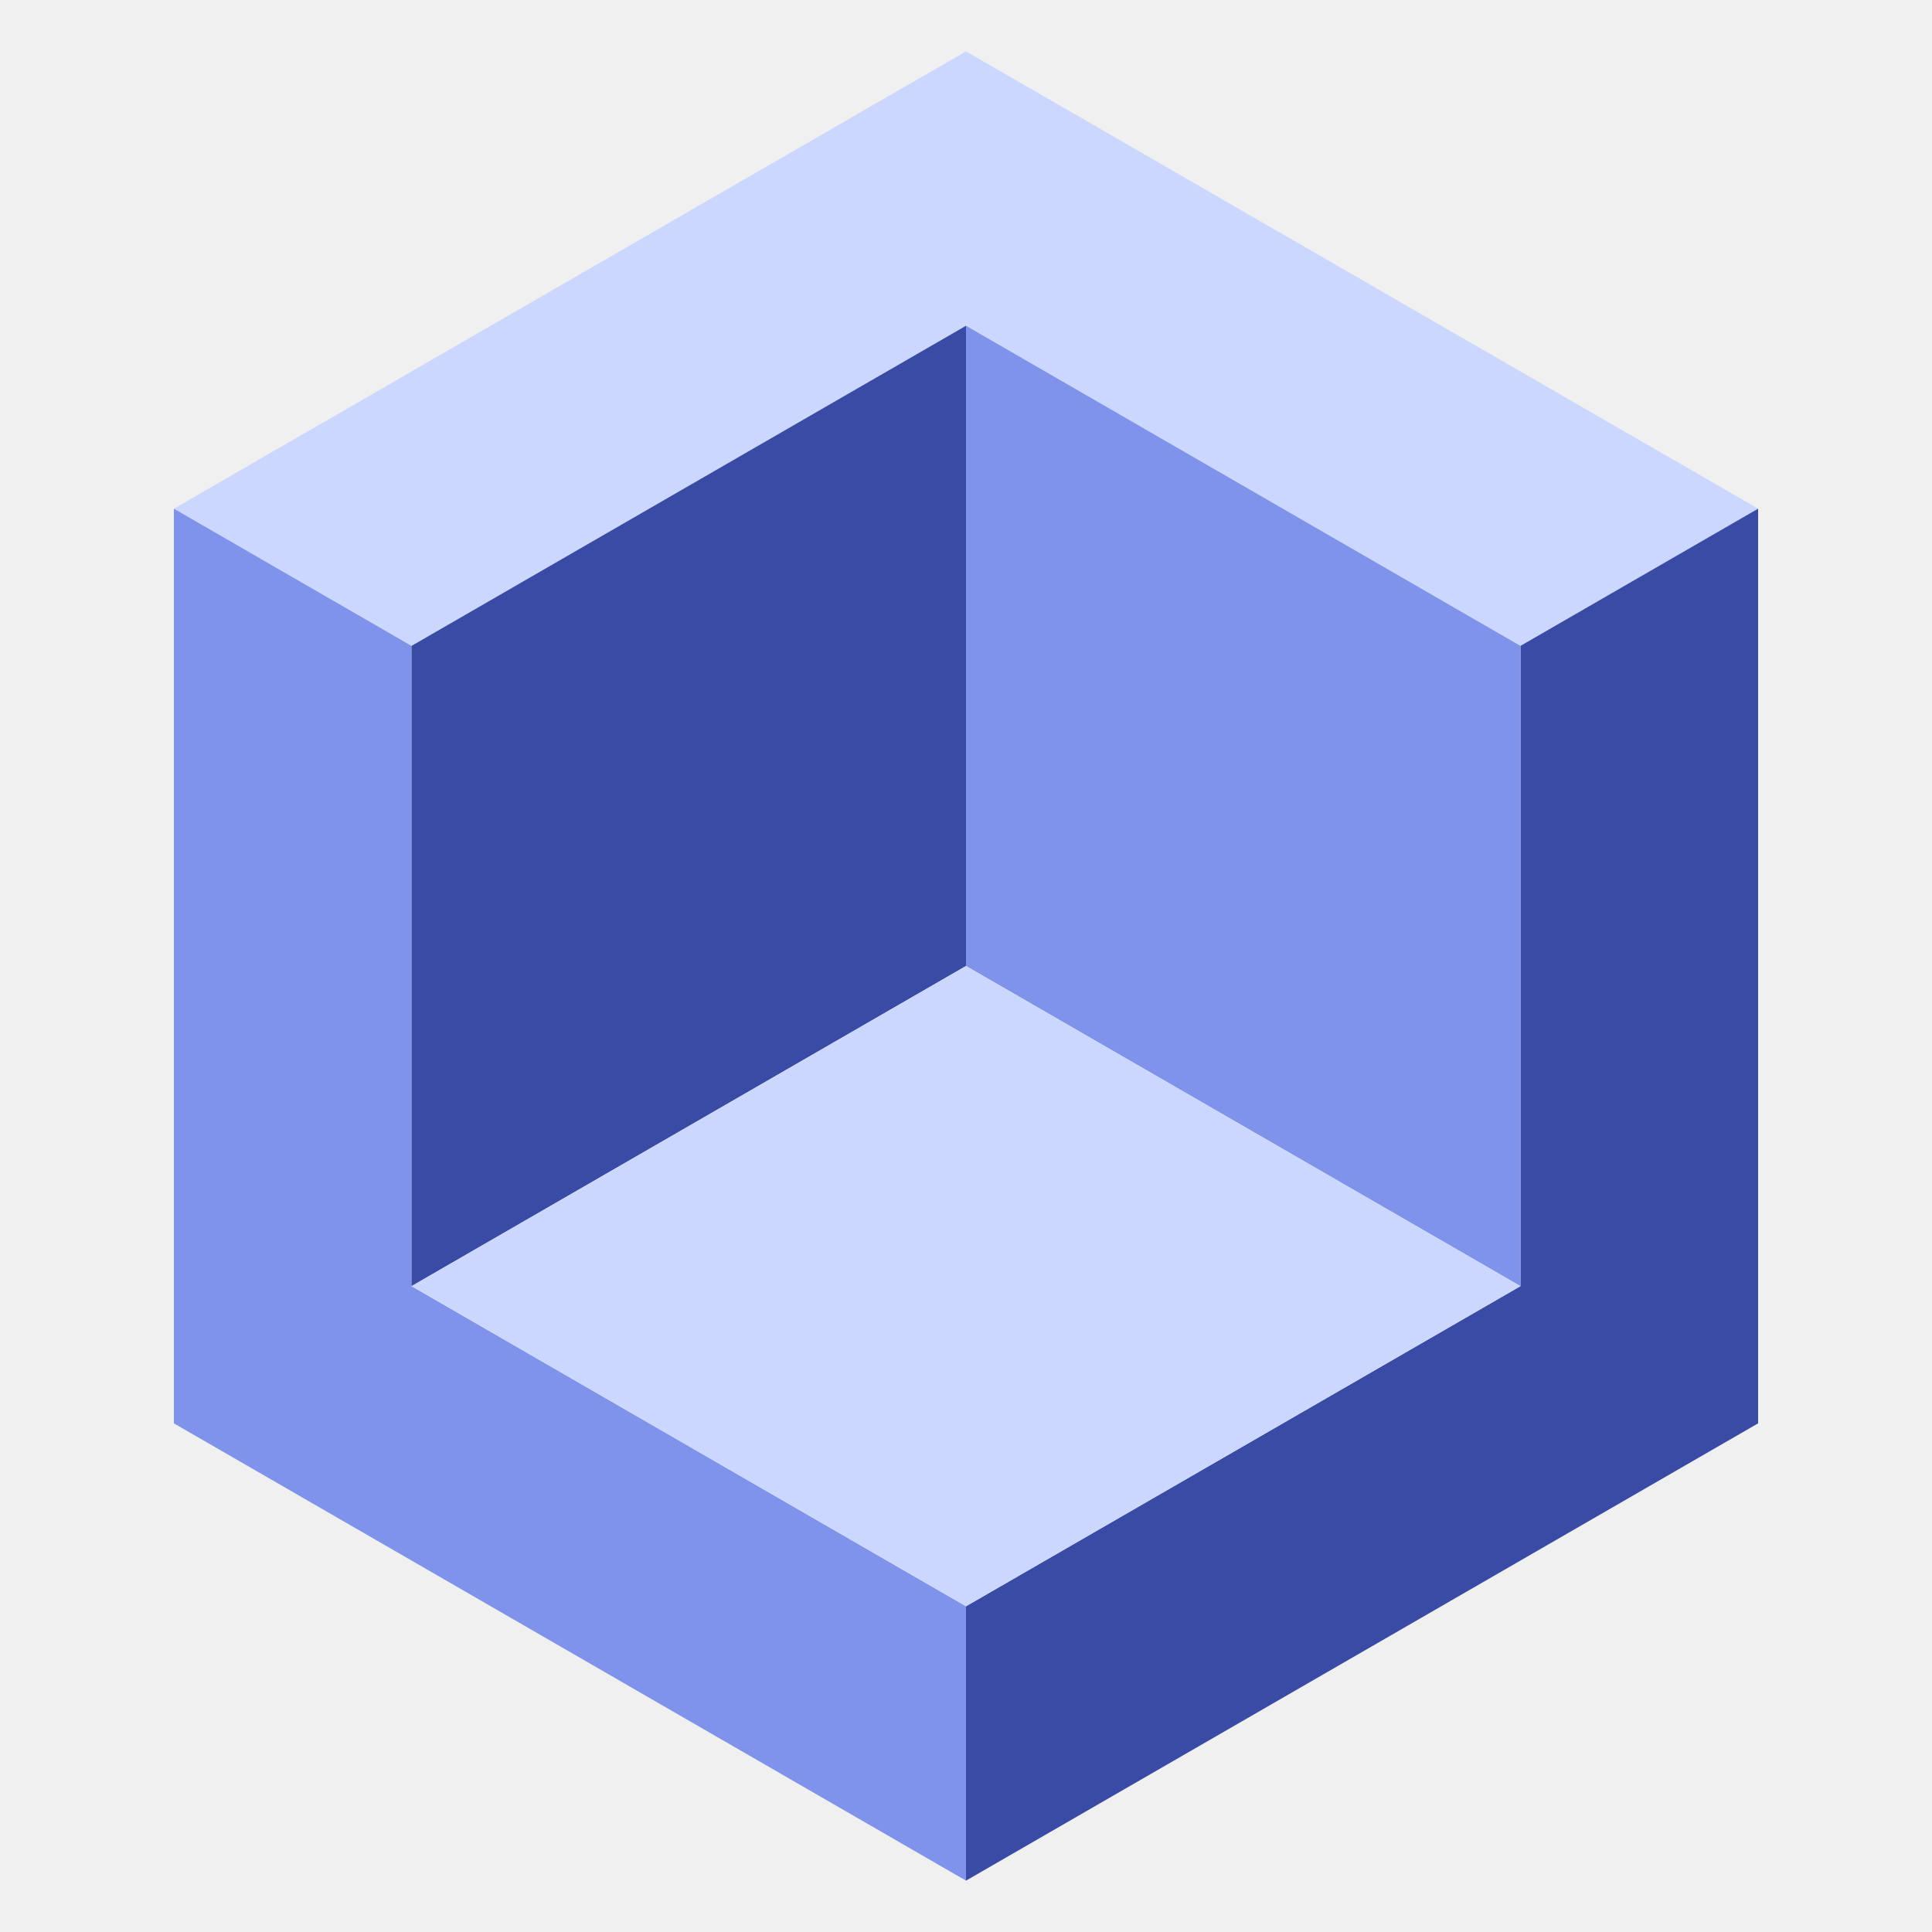
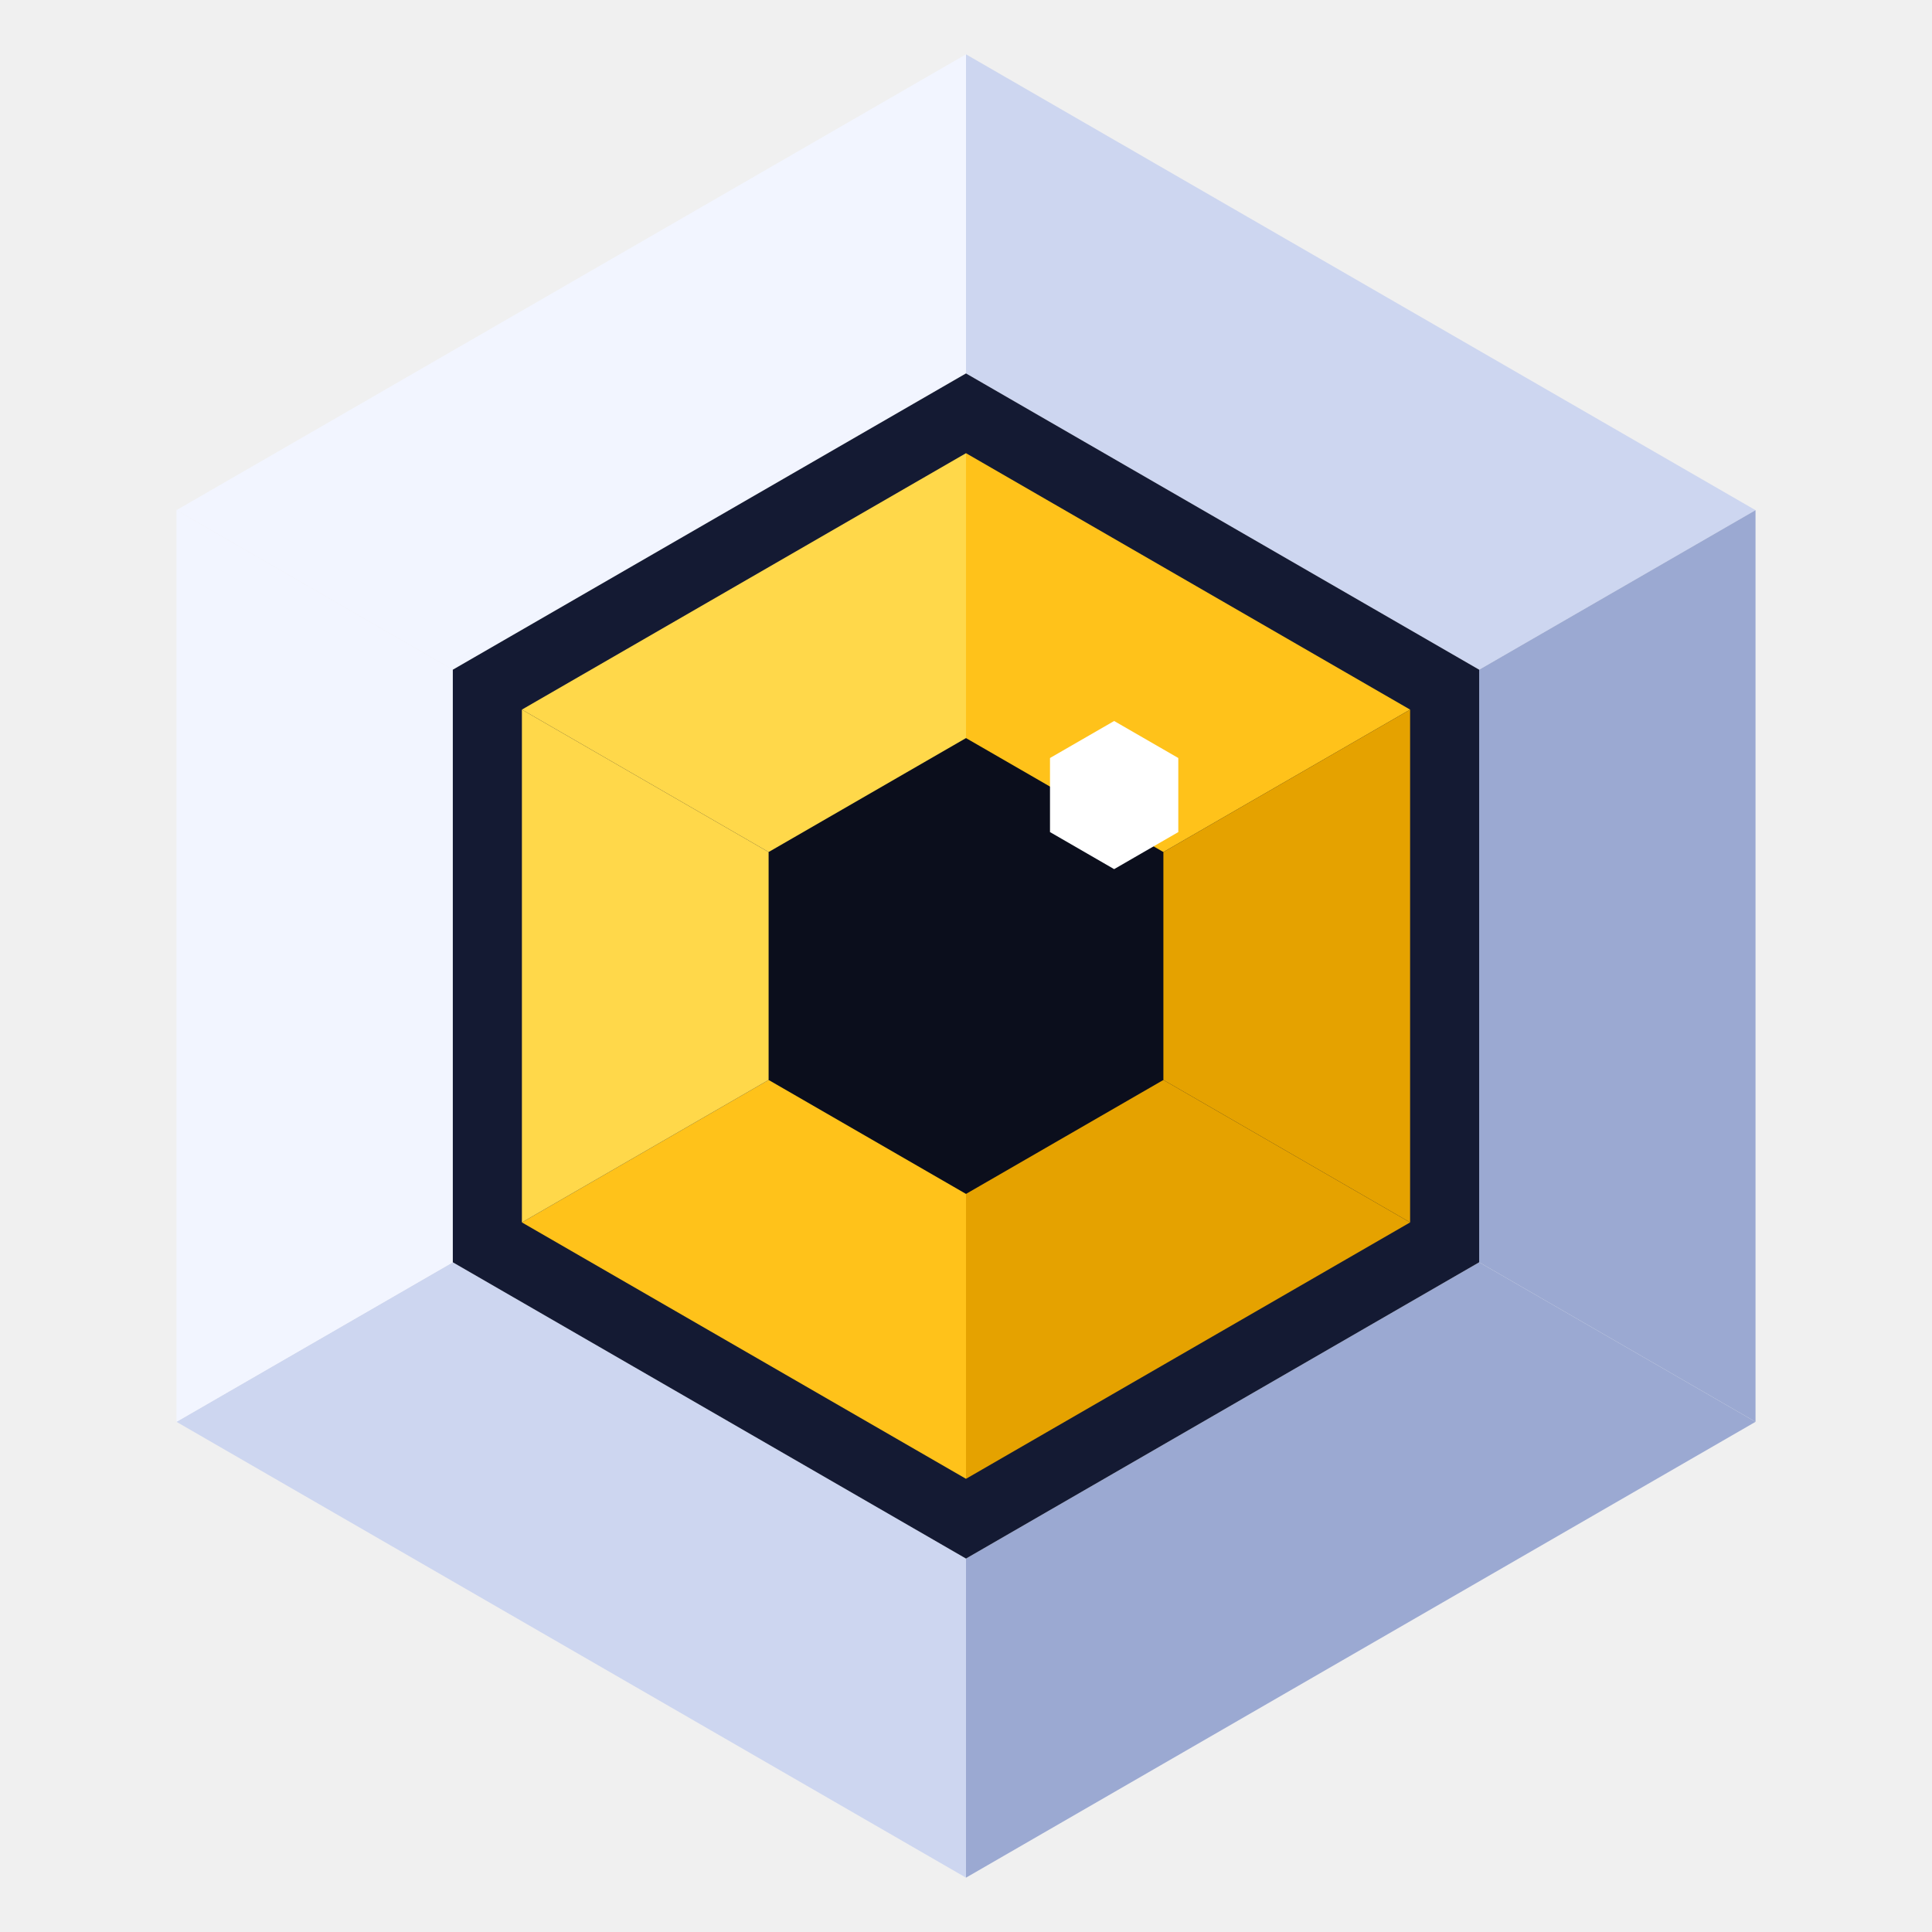
<svg xmlns="http://www.w3.org/2000/svg" viewBox="0 0 512 512">
-   <polygon points="256.00,13.61 465.92,134.80 402.94,171.16 256.00,86.32 109.06,171.16 46.08,134.80" fill="#cbd7ff" />
-   <polygon points="465.92,377.20 256.00,498.39 256.00,425.68 402.94,340.84 402.94,171.16 465.92,134.80" fill="#3a4ba6" />
-   <polygon points="46.08,377.20 256.00,498.39 256.00,425.68 109.06,340.84 109.06,171.16 46.08,134.80" fill="#7f93ea" />
-   <polygon points="256.00,256.00 109.06,340.84 109.06,171.16 256.00,86.32" fill="#3a4ba6" />
-   <polygon points="256.00,256.00 402.94,340.84 402.94,171.16 256.00,86.32" fill="#7f93ea" />
-   <polygon points="256.00,256.00 402.94,340.84 256.00,425.68 109.06,340.84" fill="#cbd7ff" />
+   <polygon points="256.00,14.40 465.23,135.20 392.00,177.48 256.00,98.96" fill="#cdd6f0" />
+   <polygon points="465.23,135.20 465.23,376.80 392.00,334.52 392.00,177.48" fill="#9ba9d2" />
+   <polygon points="465.23,376.80 256.00,497.60 256.00,413.04 392.00,334.52" fill="#9ba9d2" />
+   <polygon points="256.00,497.60 46.77,376.80 120.00,334.52 256.00,413.04" fill="#cdd6f0" />
+   <polygon points="46.77,376.80 46.77,135.20 120.00,177.48 120.00,334.52" fill="#f2f5ff" />
+   <polygon points="46.77,135.20 256.00,14.40 256.00,98.96 120.00,177.48" fill="#f2f5ff" />
+   <polygon points="256.00,98.96 392.00,177.48 392.00,334.52 256.00,413.04 120.00,334.52 120.00,177.48" fill="#141a33" />
+   <polygon points="256.00,256.00 256.00,120.10 373.69,188.05" fill="#ffc21a" />
+   <polygon points="256.00,256.00 373.69,188.05 373.69,323.95" fill="#e5a200" />
+   <polygon points="256.00,256.00 373.69,323.95 256.00,391.90" fill="#e5a200" />
+   <polygon points="256.00,256.00 256.00,391.90 138.31,323.95" fill="#ffc21a" />
+   <polygon points="256.00,256.00 138.31,323.95 138.31,188.05" fill="#ffd84a" />
+   <polygon points="256.00,256.00 138.31,188.05 256.00,120.10" fill="#ffd84a" />
+   <polygon points="256.00,195.60 308.31,225.80 308.31,286.20 256.00,316.40 203.69,286.20 203.69,225.80" fill="#0b0e1c" />
+   <polygon points="295.26,191.07 312.26,200.88 312.26,220.51 295.26,230.33 278.26,220.51 278.26,200.88" fill="#ffffff" />
</svg>
